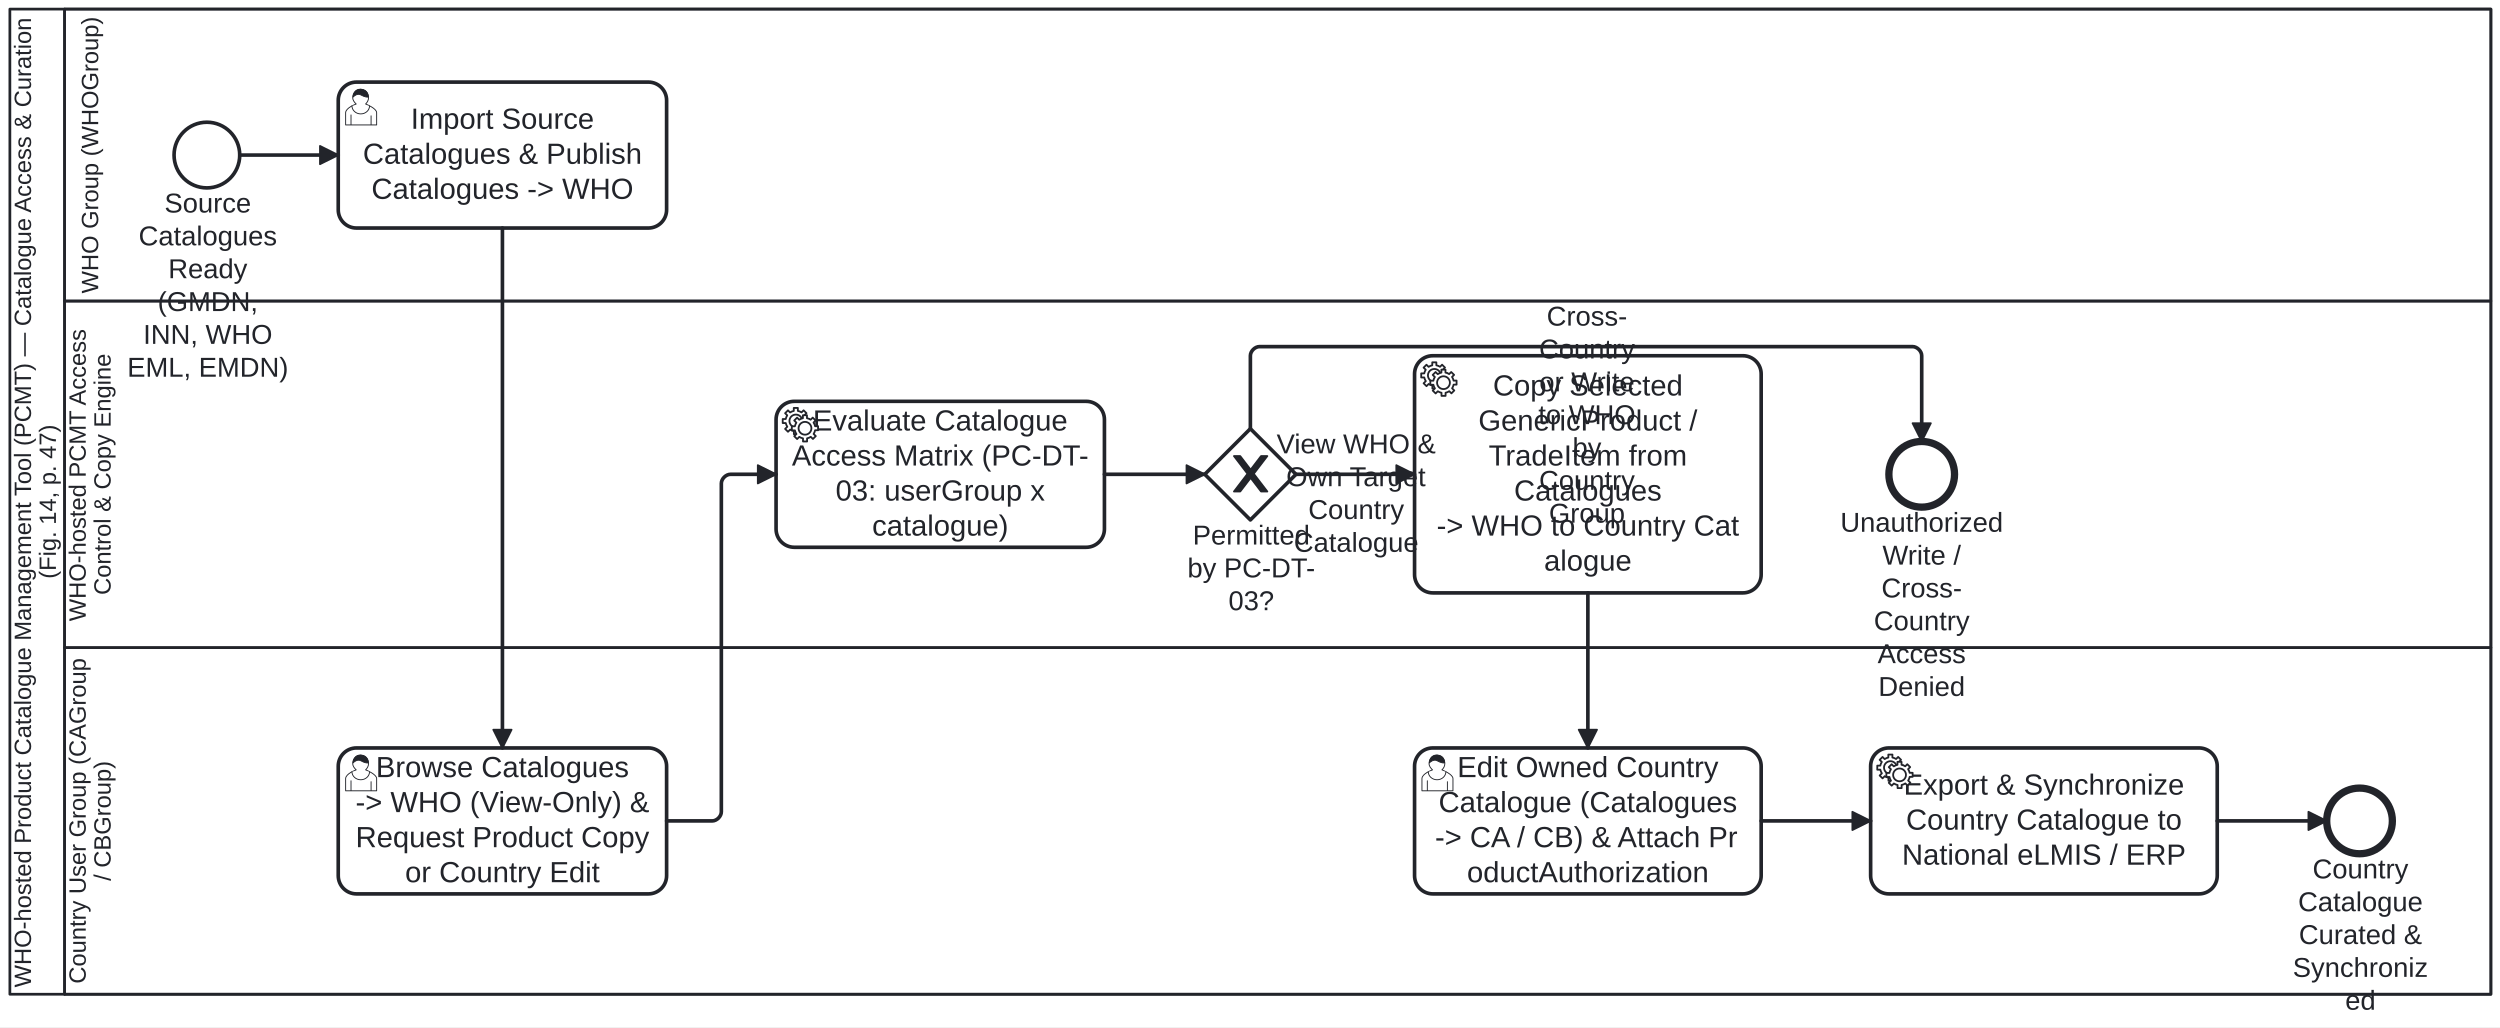
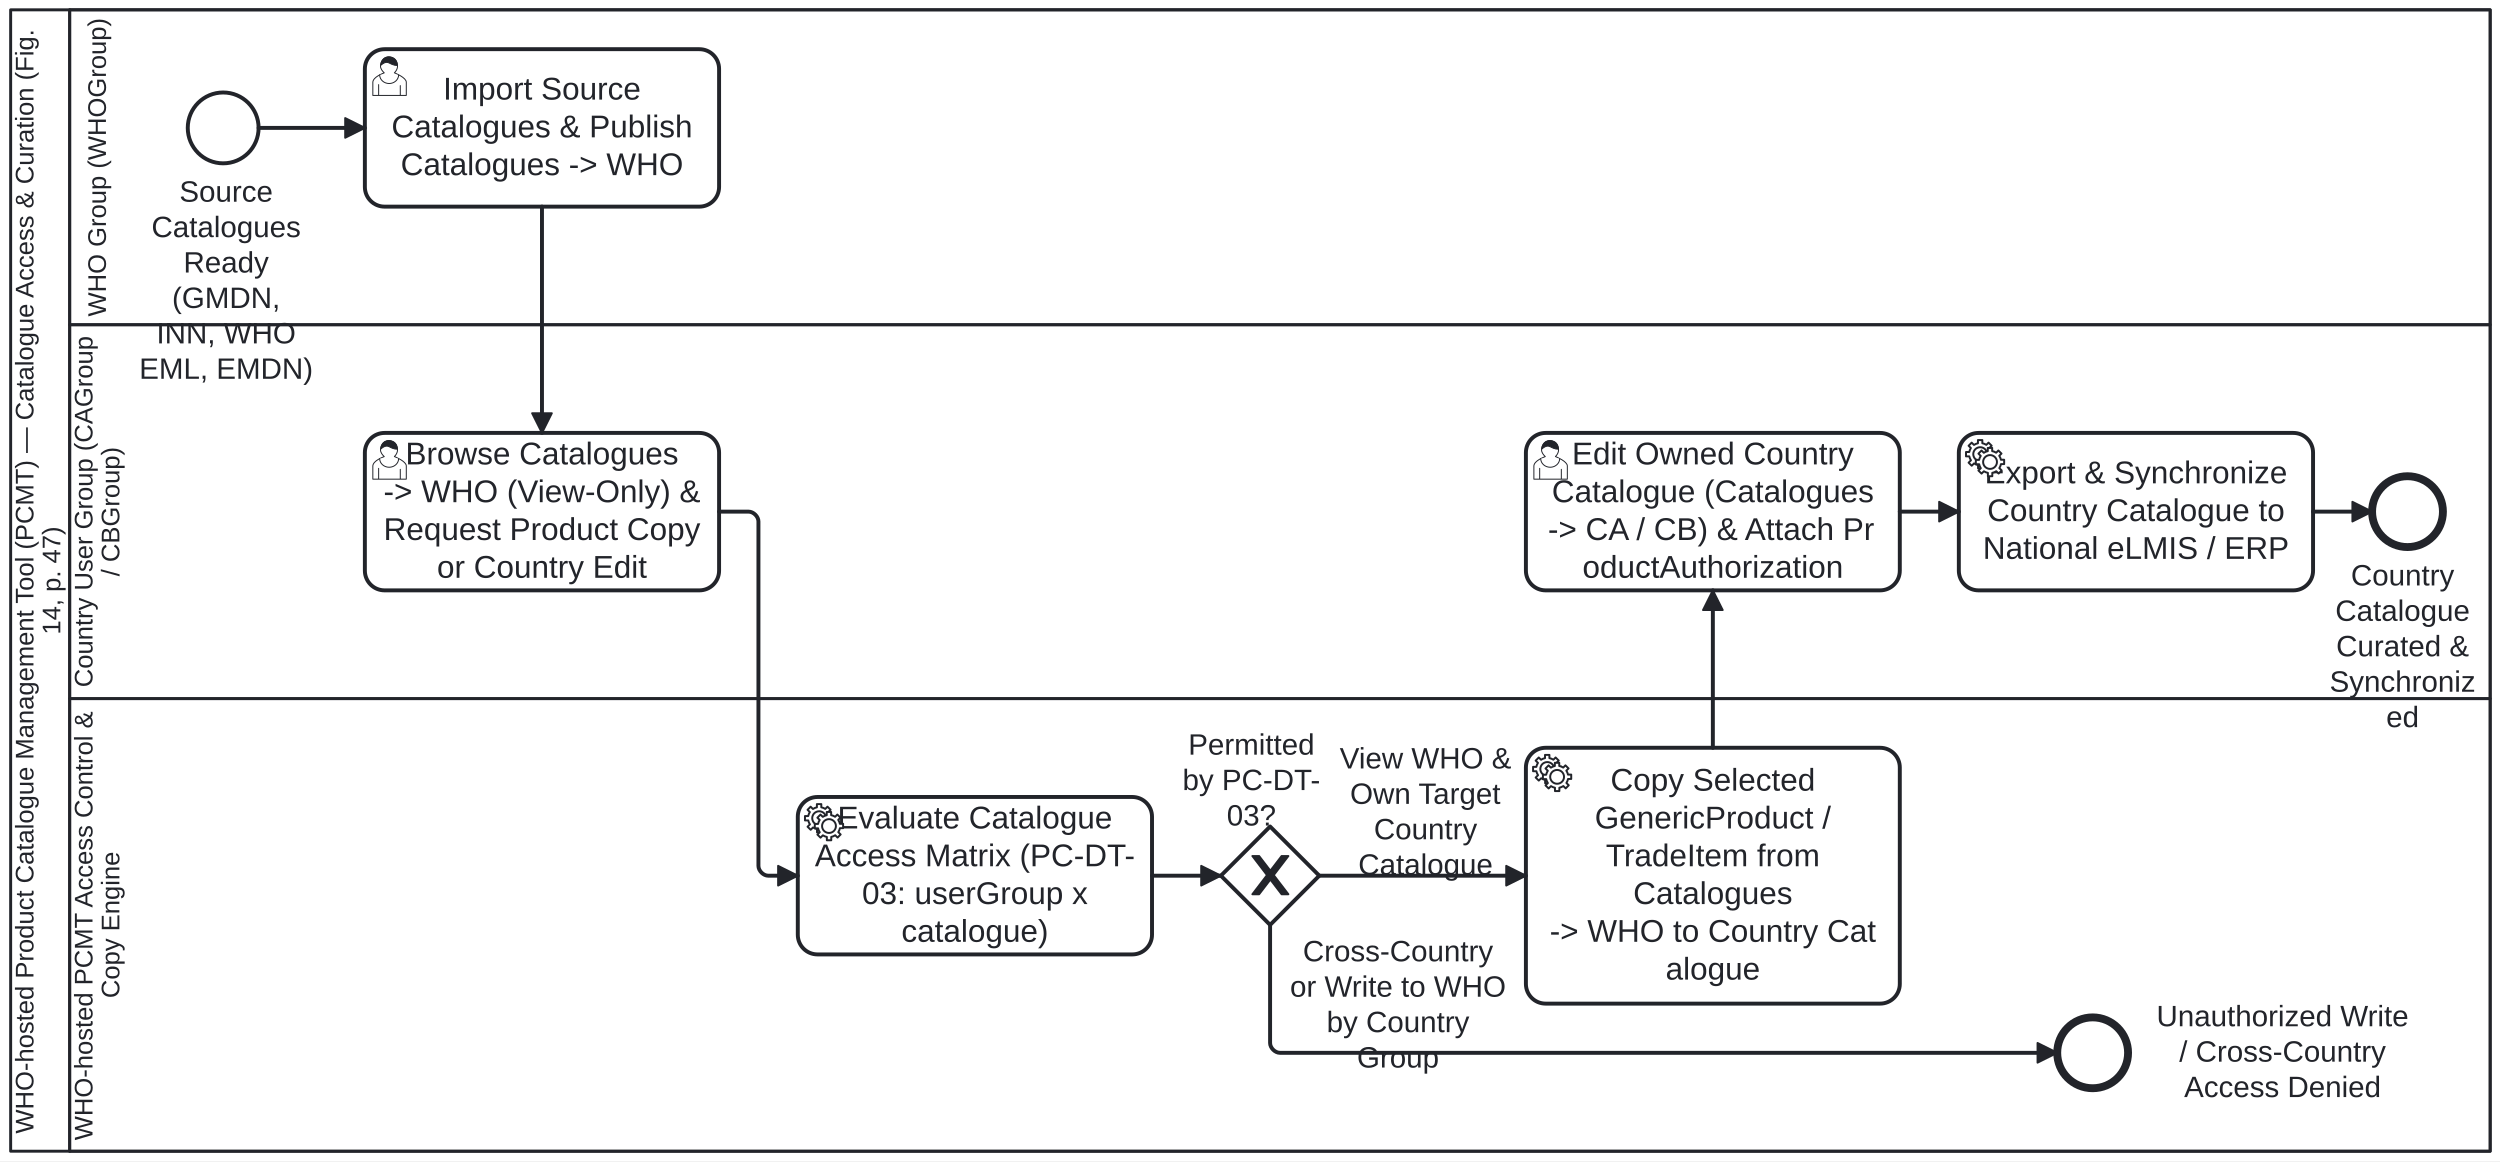
- <svg xmlns="http://www.w3.org/2000/svg" width="100%" style="max-width:100%;height:auto" viewBox="114.588 55 1370.412 563" version="1.1">
-   <rect x="114.588" y="55" width="1370.412" height="563" fill="#ffffff" />
+ <svg xmlns="http://www.w3.org/2000/svg" width="100%" style="max-width:100%;height:auto" viewBox="114.588 55 1270.412 590" version="1.1">
+   <rect x="114.588" y="55" width="1270.412" height="590" fill="#ffffff" />
  <g class="djs-group">
    <g class="djs-element djs-shape" data-element-id="Participant_WHO_PCMT" style="display: block;" transform="matrix(1 0 0 1 120 60)">
      <g class="djs-visual">
-         <rect x="0" y="0" width="1360" height="540" rx="0" ry="0" style="stroke-linecap: round; stroke-linejoin: round; stroke: rgb(34, 36, 42); stroke-width: 1.5px; fill: white; fill-opacity: 0.95;" />
-         <path style="fill: none; stroke-linecap: round; stroke-linejoin: round; stroke: rgb(34, 36, 42); stroke-width: 1.5px;" d="M30,0L30,540" />
-         <text lineHeight="1.05" class="djs-label" transform="matrix(-1.83697e-16 -1 1 -1.83697e-16 0 540)" style="font-family: Arial, sans-serif; font-size: 13px; font-weight: normal; fill: rgb(34, 36, 42);">
-           <tspan x="3.744" y="11.588">WHO-hosted Product Catalogue Management Tool (PCMT) — Catalogue Access &amp; Curation </tspan>
-           <tspan x="227.731" y="25.238">(Fig. 14, p. 47)</tspan>
+         <rect x="0" y="0" width="1260" height="580" rx="0" ry="0" style="stroke-linecap: round; stroke-linejoin: round; stroke: rgb(34, 36, 42); stroke-width: 1.5px; fill: white; fill-opacity: 0.95;" />
+         <path style="fill: none; stroke-linecap: round; stroke-linejoin: round; stroke: rgb(34, 36, 42); stroke-width: 1.5px;" d="M30,0L30,580" />
+         <text lineHeight="1.05" class="djs-label" transform="matrix(-1.83697e-16 -1 1 -1.83697e-16 0 580)" style="font-family: Arial, sans-serif; font-size: 13px; font-weight: normal; fill: rgb(34, 36, 42);">
+           <tspan x="8.938" y="11.588">WHO-hosted Product Catalogue Management Tool (PCMT) — Catalogue Access &amp; Curation (Fig. </tspan>
+           <tspan x="262.537" y="25.238">14, p. 47)</tspan>
        </text>
      </g>
-       <rect class="djs-hit djs-hit-all" x="0" y="0" width="1360" height="540" style="fill: none; stroke-opacity: 0; stroke: white; stroke-width: 15px;" />
+       <rect class="djs-hit djs-hit-all" x="0" y="0" width="1260" height="580" style="fill: none; stroke-opacity: 0; stroke: white; stroke-width: 15px;" />
    </g>
    <g class="djs-children">
      <g class="djs-group">
-         <g class="djs-element djs-shape" data-element-id="Lane_CountryGroup" style="display: block;" transform="matrix(1 0 0 1 150 410)">
-           <g class="djs-visual">
-             <rect x="0" y="0" width="1330" height="190" rx="0" ry="0" style="stroke-linecap: round; stroke-linejoin: round; stroke: rgb(34, 36, 42); stroke-width: 1.5px; fill: white; fill-opacity: 0.25;" />
+         <g class="djs-element djs-shape" data-element-id="Lane_PCMTAccessEngine" style="display: block;" transform="matrix(1 0 0 1 150 410)">
+           <g class="djs-visual">
+             <rect x="0" y="0" width="1230" height="230" rx="0" ry="0" style="stroke-linecap: round; stroke-linejoin: round; stroke: rgb(34, 36, 42); stroke-width: 1.5px; fill: white; fill-opacity: 0.25;" />
+             <text lineHeight="1.05" class="djs-label" transform="matrix(-1.83697e-16 -1 1 -1.83697e-16 0 230)" style="font-family: Arial, sans-serif; font-size: 13px; font-weight: normal; fill: rgb(34, 36, 42);">
+               <tspan x="5.557" y="11.588">WHO-hosted PCMT Access Control &amp; </tspan>
+               <tspan x="77.781" y="25.238">Copy Engine</tspan>
+             </text>
+           </g>
+           <rect class="djs-hit djs-hit-all" x="0" y="0" width="1230" height="230" style="fill: none; stroke-opacity: 0; stroke: white; stroke-width: 15px;" />
+         </g>
+       </g>
+       <g class="djs-group">
+         <g class="djs-element djs-shape" data-element-id="Lane_CountryGroup" style="display: block;" transform="matrix(1 0 0 1 150 220)">
+           <g class="djs-visual">
+             <rect x="0" y="0" width="1230" height="190" rx="0" ry="0" style="stroke-linecap: round; stroke-linejoin: round; stroke: rgb(34, 36, 42); stroke-width: 1.5px; fill: white; fill-opacity: 0.25;" />
            <text lineHeight="1.05" class="djs-label" transform="matrix(-1.83697e-16 -1 1 -1.83697e-16 0 190)" style="font-family: Arial, sans-serif; font-size: 13px; font-weight: normal; fill: rgb(34, 36, 42);">
              <tspan x="5.774" y="11.588">Country User Group (CAGroup </tspan>
              <tspan x="62.129" y="25.238">/ CBGroup)</tspan>
            </text>
          </g>
-           <rect class="djs-hit djs-hit-all" x="0" y="0" width="1330" height="190" style="fill: none; stroke-opacity: 0; stroke: white; stroke-width: 15px;" />
-         </g>
-       </g>
-       <g class="djs-group">
-         <g class="djs-element djs-shape" data-element-id="Lane_PCMTAccessEngine" style="display: block;" transform="matrix(1 0 0 1 150 220)">
-           <g class="djs-visual">
-             <rect x="0" y="0" width="1330" height="190" rx="0" ry="0" style="stroke-linecap: round; stroke-linejoin: round; stroke: rgb(34, 36, 42); stroke-width: 1.5px; fill: white; fill-opacity: 0.25;" />
-             <text lineHeight="1.05" class="djs-label" transform="matrix(-1.83697e-16 -1 1 -1.83697e-16 0 190)" style="font-family: Arial, sans-serif; font-size: 13px; font-weight: normal; fill: rgb(34, 36, 42);">
-               <tspan x="14.458" y="11.588">WHO-hosted PCMT Access </tspan>
-               <tspan x="28.88" y="25.238">Control &amp; Copy Engine</tspan>
-             </text>
-           </g>
-           <rect class="djs-hit djs-hit-all" x="0" y="0" width="1330" height="190" style="fill: none; stroke-opacity: 0; stroke: white; stroke-width: 15px;" />
+           <rect class="djs-hit djs-hit-all" x="0" y="0" width="1230" height="190" style="fill: none; stroke-opacity: 0; stroke: white; stroke-width: 15px;" />
        </g>
      </g>
      <g class="djs-group">
        <g class="djs-element djs-shape" data-element-id="Lane_WHOGroup" style="display: block;" transform="matrix(1 0 0 1 150 60)">
          <g class="djs-visual">
-             <rect x="0" y="0" width="1330" height="160" rx="0" ry="0" style="stroke-linecap: round; stroke-linejoin: round; stroke: rgb(34, 36, 42); stroke-width: 1.5px; fill: white; fill-opacity: 0.25;" />
+             <rect x="0" y="0" width="1230" height="160" rx="0" ry="0" style="stroke-linecap: round; stroke-linejoin: round; stroke: rgb(34, 36, 42); stroke-width: 1.5px; fill: white; fill-opacity: 0.25;" />
            <text lineHeight="1.05" class="djs-label" transform="matrix(-1.83697e-16 -1 1 -1.83697e-16 0 160)" style="font-family: Arial, sans-serif; font-size: 13px; font-weight: normal; fill: rgb(34, 36, 42);">
              <tspan x="4.158" y="18.413">WHO Group (WHOGroup)</tspan>
            </text>
          </g>
-           <rect class="djs-hit djs-hit-all" x="0" y="0" width="1330" height="160" style="fill: none; stroke-opacity: 0; stroke: white; stroke-width: 15px;" />
-         </g>
-       </g>
-       <g class="djs-group">
-         <g class="djs-element djs-shape" data-element-id="StartEvent_SourceReady" style="display: block;" transform="matrix(1 0 0 1 210 122)">
+           <rect class="djs-hit djs-hit-all" x="0" y="0" width="1230" height="160" style="fill: none; stroke-opacity: 0; stroke: white; stroke-width: 15px;" />
+         </g>
+       </g>
+       <g class="djs-group">
+         <g class="djs-element djs-shape" data-element-id="StartEvent_SourceReady" style="display: block;" transform="matrix(1 0 0 1 210 102)">
          <g class="djs-visual">
            <circle cx="18" cy="18" r="18" style="stroke-linecap: round; stroke-linejoin: round; stroke: rgb(34, 36, 42); stroke-width: 2px; fill: white; fill-opacity: 0.95;" />
          </g>
          <rect class="djs-hit djs-hit-all" x="0" y="0" width="36" height="36" style="fill: none; stroke-opacity: 0; stroke: white; stroke-width: 15px;" />
        </g>
      </g>
      <g class="djs-group">
-         <g class="djs-element djs-shape" data-element-id="StartEvent_SourceReady_label" style="display: block;" transform="matrix(1 0 0 1 184 158)">
+         <g class="djs-element djs-shape" data-element-id="StartEvent_SourceReady_label" style="display: block;" transform="matrix(1 0 0 1 185 144)">
          <g class="djs-visual">
            <text lineHeight="1.2" class="djs-label" style="font-family: Arial, sans-serif; font-size: 15px; font-weight: normal; fill: rgb(34, 36, 42);">
              <tspan x="20.737" y="13.5">Source </tspan>
              <tspan x="6.557" y="31.5">Catalogues</tspan>
              <tspan x="22.82" y="49.5">Ready </tspan>
              <tspan x="17.005" y="67.5">(GMDN, </tspan>
              <tspan x="9.087" y="85.5">INN, WHO </tspan>
              <tspan x="0.331" y="103.5">EML, EMDN)</tspan>
            </text>
          </g>
          <rect class="djs-hit djs-hit-all" x="0" y="0" width="89" height="108" style="fill: none; stroke-opacity: 0; stroke: white; stroke-width: 15px;" />
        </g>
      </g>
      <g class="djs-group">
-         <g class="djs-element djs-shape" data-element-id="Task_ImportPublishWHO" style="display: block;" transform="matrix(1 0 0 1 300 100)">
+         <g class="djs-element djs-shape" data-element-id="Task_ImportPublishWHO" style="display: block;" transform="matrix(1 0 0 1 300 80)">
          <g class="djs-visual">
            <rect x="0" y="0" width="180" height="80" rx="10" ry="10" style="stroke-linecap: round; stroke-linejoin: round; stroke: rgb(34, 36, 42); stroke-width: 2px; fill: white; fill-opacity: 0.95;" />
            <text lineHeight="1.2" class="djs-label" style="font-family: Arial, sans-serif; font-size: 16px; font-weight: normal; fill: rgb(34, 36, 42);">
              <tspan x="39.758" y="25.6">Import Source </tspan>
              <tspan x="13.508" y="44.8">Catalogues &amp; Publish</tspan>
              <tspan x="18.195" y="64">Catalogues -&gt; WHO</tspan>
            </text>
            <path d="m 15,12 c 0.909,-0.845 1.594,-2.049 1.594,-3.385 0,-2.554 -1.805,-4.622 -4.357,-4.622 -2.552,0 -4.288,2.068 -4.288,4.622 0,1.348 0.974,2.562 1.896,3.405 -0.529,0.187 -5.669,2.097 -5.794,4.756 v 6.718 h 17 v -6.718 c 0,-2.298 -5.528,-4.595 -6.051,-4.776 zm -8,6 l 0,5.5 m 11,0 l 0,-5" style="fill: white; stroke-linecap: round; stroke-linejoin: round; stroke: rgb(34, 36, 42); stroke-width: 0.5px;" />
            <path d="m 15,12 m 2.162,1.009 c 0,2.447 -2.158,4.431 -4.821,4.431 -2.665,0 -4.822,-1.981 -4.822,-4.431 " style="fill: white; stroke-linecap: round; stroke-linejoin: round; stroke: rgb(34, 36, 42); stroke-width: 0.5px;" />
            <path d="m 15,12 m -6.9,-3.80 c 0,0 2.251,-2.358 4.274,-1.177 2.024,1.181 4.221,1.537 4.124,0.965 -0.098,-0.57 -0.117,-3.791 -4.191,-4.136 -3.575,0.001 -4.208,3.367 -4.207,4.348 z" style="fill: rgb(34, 36, 42); stroke-linecap: round; stroke-linejoin: round; stroke: rgb(34, 36, 42); stroke-width: 0.5px;" />
          </g>
          <rect class="djs-hit djs-hit-all" x="0" y="0" width="180" height="80" style="fill: none; stroke-opacity: 0; stroke: white; stroke-width: 15px;" />
        </g>
      </g>
      <g class="djs-group">
-         <g class="djs-element djs-shape" data-element-id="Task_BrowseSelectWHO" style="display: block;" transform="matrix(1 0 0 1 300 465)">
+         <g class="djs-element djs-shape" data-element-id="Task_BrowseSelectWHO" style="display: block;" transform="matrix(1 0 0 1 300 275)">
          <g class="djs-visual">
            <rect x="0" y="0" width="180" height="80" rx="10" ry="10" style="stroke-linecap: round; stroke-linejoin: round; stroke: rgb(34, 36, 42); stroke-width: 2px; fill: white; fill-opacity: 0.95;" />
            <text lineHeight="1.2" class="djs-label" style="font-family: Arial, sans-serif; font-size: 16px; font-weight: normal; fill: rgb(34, 36, 42);">
              <tspan x="20.629" y="16">Browse Catalogues </tspan>
              <tspan x="9.473" y="35.2">-&gt; WHO (View-Only) &amp; </tspan>
              <tspan x="9.512" y="54.4">Request Product Copy </tspan>
              <tspan x="36.645" y="73.6">or Country Edit</tspan>
            </text>
            <path d="m 15,12 c 0.909,-0.845 1.594,-2.049 1.594,-3.385 0,-2.554 -1.805,-4.622 -4.357,-4.622 -2.552,0 -4.288,2.068 -4.288,4.622 0,1.348 0.974,2.562 1.896,3.405 -0.529,0.187 -5.669,2.097 -5.794,4.756 v 6.718 h 17 v -6.718 c 0,-2.298 -5.528,-4.595 -6.051,-4.776 zm -8,6 l 0,5.5 m 11,0 l 0,-5" style="fill: white; stroke-linecap: round; stroke-linejoin: round; stroke: rgb(34, 36, 42); stroke-width: 0.5px;" />
            <path d="m 15,12 m 2.162,1.009 c 0,2.447 -2.158,4.431 -4.821,4.431 -2.665,0 -4.822,-1.981 -4.822,-4.431 " style="fill: white; stroke-linecap: round; stroke-linejoin: round; stroke: rgb(34, 36, 42); stroke-width: 0.5px;" />
            <path d="m 15,12 m -6.9,-3.80 c 0,0 2.251,-2.358 4.274,-1.177 2.024,1.181 4.221,1.537 4.124,0.965 -0.098,-0.57 -0.117,-3.791 -4.191,-4.136 -3.575,0.001 -4.208,3.367 -4.207,4.348 z" style="fill: rgb(34, 36, 42); stroke-linecap: round; stroke-linejoin: round; stroke: rgb(34, 36, 42); stroke-width: 0.5px;" />
          </g>
          <rect class="djs-hit djs-hit-all" x="0" y="0" width="180" height="80" style="fill: none; stroke-opacity: 0; stroke: white; stroke-width: 15px;" />
        </g>
      </g>
      <g class="djs-group">
-         <g class="djs-element djs-shape" data-element-id="Task_EvalAccessMatrix" style="display: block;" transform="matrix(1 0 0 1 540 275)">
+         <g class="djs-element djs-shape" data-element-id="Task_EvalAccessMatrix" style="display: block;" transform="matrix(1 0 0 1 520 460)">
          <g class="djs-visual">
            <rect x="0" y="0" width="180" height="80" rx="10" ry="10" style="stroke-linecap: round; stroke-linejoin: round; stroke: rgb(34, 36, 42); stroke-width: 2px; fill: white; fill-opacity: 0.95;" />
            <text lineHeight="1.2" class="djs-label" style="font-family: Arial, sans-serif; font-size: 16px; font-weight: normal; fill: rgb(34, 36, 42);">
              <tspan x="20.172" y="16">Evaluate Catalogue </tspan>
              <tspan x="8.664" y="35.2">Access Matrix (PC-DT-</tspan>
              <tspan x="32.637" y="54.4">03: userGroup x </tspan>
              <tspan x="52.641" y="73.6">catalogue)</tspan>
            </text>
            <circle cx="5" cy="5" r="5" transform="translate(6, 6)" style="stroke-linecap: round; stroke-linejoin: round; stroke: none; stroke-width: 2px; fill: white;" />
            <path d="m 12,18 v -1.713 c 0.352,-0.07 0.704,-0.178 1.048,-0.321 0.344,-0.145 0.666,-0.321 0.966,-0.521 l 1.194,1.18 1.567,-1.577 -1.195,-1.18 c 0.403,-0.614 0.683,-1.299 0.825,-2.018 l 1.622,-0.01 v -2.22 l -1.637,0.01 c -0.073,-0.352 -0.178,-0.7 -0.324,-1.044 -0.145,-0.344 -0.321,-0.664 -0.523,-0.962 l 1.131,-1.136 -1.583,-1.563 -1.13,1.136 c -0.614,-0.401 -1.303,-0.681 -2.023,-0.822 l 0.009,-1.619 h -2.241 l 0.004,1.631 c -0.354,0.074 -0.705,0.18 -1.05,0.324 -0.344,0.144 -0.665,0.321 -0.964,0.52 l -1.17,-1.158 -1.567,1.579 1.168,1.157 c -0.403,0.613 -0.683,1.298 -0.825,2.017 l -1.659,0.003 v 2.222 l 1.672,-0.006 c 0.073,0.351 0.18,0.702 0.324,1.045 0.145,0.344 0.321,0.664 0.523,0.961 l -1.199,1.197 1.584,1.56 1.196,-1.193 c 0.614,0.403 1.303,0.682 2.023,0.823 l 7.19e-4,1.699 h 2.227 z m 0.221,-3.996 c -1.789,0.75 -3.858,-0.093 -4.61,-1.874 -0.752,-1.783 0.091,-3.846 1.88,-4.596 1.788,-0.749 3.857,0.093 4.609,1.874 0.752,1.782 -0.091,3.846 -1.88,4.596 z" style="fill: white; stroke-linecap: round; stroke-linejoin: round; stroke: rgb(34, 36, 42); stroke-width: 1px;" />
            <circle cx="5" cy="5" r="5" transform="translate(11, 10)" style="stroke-linecap: round; stroke-linejoin: round; stroke: none; stroke-width: 2px; fill: white;" />
            <path d="m 17,22 v -1.713 c 0.352,-0.07 0.704,-0.178 1.048,-0.321 0.344,-0.145 0.666,-0.321 0.966,-0.521 l 1.194,1.18 1.567,-1.577 -1.195,-1.18 c 0.403,-0.614 0.683,-1.299 0.825,-2.018 l 1.622,-0.01 v -2.22 l -1.637,0.01 c -0.073,-0.352 -0.178,-0.7 -0.324,-1.044 -0.145,-0.344 -0.321,-0.664 -0.523,-0.962 l 1.131,-1.136 -1.583,-1.563 -1.13,1.136 c -0.614,-0.401 -1.303,-0.681 -2.023,-0.822 l 0.009,-1.619 h -2.241 l 0.004,1.631 c -0.354,0.074 -0.705,0.18 -1.05,0.324 -0.344,0.144 -0.665,0.321 -0.964,0.52 l -1.17,-1.158 -1.567,1.579 1.168,1.157 c -0.403,0.613 -0.683,1.298 -0.825,2.017 l -1.659,0.003 v 2.222 l 1.672,-0.006 c 0.073,0.351 0.18,0.702 0.324,1.045 0.145,0.344 0.321,0.664 0.523,0.961 l -1.199,1.197 1.584,1.56 1.196,-1.193 c 0.614,0.403 1.303,0.682 2.023,0.823 l 7.19e-4,1.699 h 2.227 z m 0.221,-3.996 c -1.789,0.75 -3.858,-0.093 -4.61,-1.874 -0.752,-1.783 0.091,-3.846 1.88,-4.596 1.788,-0.749 3.857,0.093 4.609,1.874 0.752,1.782 -0.091,3.846 -1.88,4.596 z" style="fill: white; stroke-linecap: round; stroke-linejoin: round; stroke: rgb(34, 36, 42); stroke-width: 1px;" />
          </g>
          <rect class="djs-hit djs-hit-all" x="0" y="0" width="180" height="80" style="fill: none; stroke-opacity: 0; stroke: white; stroke-width: 15px;" />
        </g>
      </g>
      <g class="djs-group">
-         <g class="djs-element djs-shape" data-element-id="Gateway_AccessDecision" style="display: block;" transform="matrix(1 0 0 1 775 290)">
+         <g class="djs-element djs-shape" data-element-id="Gateway_AccessDecision" style="display: block;" transform="matrix(1 0 0 1 735 475)">
          <g class="djs-visual">
            <polygon points="25,0 50,25 25,50 0,25" style="stroke-linecap: round; stroke-linejoin: round; stroke: rgb(34, 36, 42); stroke-width: 2px; fill: white; fill-opacity: 0.95;" />
            <path d="m 16,15 7.429,9.714 -7.429,9.714 3.429,0 5.714,-7.464 5.714,7.464 3.429,0 -7.429,-9.714 7.429,-9.714 -3.429,0 -5.714,7.464 -5.714,-7.464 -3.429,0 z" style="fill: rgb(34, 36, 42); stroke-linecap: round; stroke-linejoin: round; stroke: rgb(34, 36, 42); stroke-width: 1px;" />
          </g>
          <rect class="djs-hit djs-hit-all" x="0" y="0" width="50" height="50" style="fill: none; stroke-opacity: 0; stroke: white; stroke-width: 15px;" />
        </g>
      </g>
      <g class="djs-group">
-         <g class="djs-element djs-shape" data-element-id="Gateway_AccessDecision_label" style="display: block;" transform="matrix(1 0 0 1 758 340)">
+         <g class="djs-element djs-shape" data-element-id="Gateway_AccessDecision_label" style="display: block;" transform="matrix(1 0 0 1 708 425)">
          <g class="djs-visual">
            <text lineHeight="1.2" class="djs-label" style="font-family: Arial, sans-serif; font-size: 15px; font-weight: normal; fill: rgb(34, 36, 42);">
              <tspan x="10.405" y="13.5">Permitted </tspan>
              <tspan x="7.498" y="31.5">by PC-DT-</tspan>
              <tspan x="29.987" y="49.5">03?</tspan>
            </text>
          </g>
          <rect class="djs-hit djs-hit-all" x="0" y="0" width="85" height="36" style="fill: none; stroke-opacity: 0; stroke: white; stroke-width: 15px;" />
        </g>
      </g>
      <g class="djs-group">
-         <g class="djs-element djs-shape" data-element-id="Task_CopyFromWHOToCountry" style="display: block;" transform="matrix(1 0 0 1 890 250)">
+         <g class="djs-element djs-shape" data-element-id="Task_CopyFromWHOToCountry" style="display: block;" transform="matrix(1 0 0 1 890 435)">
          <g class="djs-visual">
            <rect x="0" y="0" width="190" height="130" rx="10" ry="10" style="stroke-linecap: round; stroke-linejoin: round; stroke: rgb(34, 36, 42); stroke-width: 2px; fill: white; fill-opacity: 0.95;" />
            <text lineHeight="1.2" class="djs-label" style="font-family: Arial, sans-serif; font-size: 16px; font-weight: normal; fill: rgb(34, 36, 42);">
              <tspan x="42.969" y="21.8">Copy Selected </tspan>
              <tspan x="34.973" y="41">GenericProduct / </tspan>
              <tspan x="40.617" y="60.2">TradeItem from </tspan>
              <tspan x="54.527" y="79.4">Catalogues </tspan>
              <tspan x="12.09" y="98.6">-&gt; WHO to Country Cat</tspan>
              <tspan x="70.977" y="117.8">alogue</tspan>
            </text>
            <circle cx="5" cy="5" r="5" transform="translate(6, 6)" style="stroke-linecap: round; stroke-linejoin: round; stroke: none; stroke-width: 2px; fill: white;" />
            <path d="m 12,18 v -1.713 c 0.352,-0.07 0.704,-0.178 1.048,-0.321 0.344,-0.145 0.666,-0.321 0.966,-0.521 l 1.194,1.18 1.567,-1.577 -1.195,-1.18 c 0.403,-0.614 0.683,-1.299 0.825,-2.018 l 1.622,-0.01 v -2.22 l -1.637,0.01 c -0.073,-0.352 -0.178,-0.7 -0.324,-1.044 -0.145,-0.344 -0.321,-0.664 -0.523,-0.962 l 1.131,-1.136 -1.583,-1.563 -1.13,1.136 c -0.614,-0.401 -1.303,-0.681 -2.023,-0.822 l 0.009,-1.619 h -2.241 l 0.004,1.631 c -0.354,0.074 -0.705,0.18 -1.05,0.324 -0.344,0.144 -0.665,0.321 -0.964,0.52 l -1.17,-1.158 -1.567,1.579 1.168,1.157 c -0.403,0.613 -0.683,1.298 -0.825,2.017 l -1.659,0.003 v 2.222 l 1.672,-0.006 c 0.073,0.351 0.18,0.702 0.324,1.045 0.145,0.344 0.321,0.664 0.523,0.961 l -1.199,1.197 1.584,1.56 1.196,-1.193 c 0.614,0.403 1.303,0.682 2.023,0.823 l 7.19e-4,1.699 h 2.227 z m 0.221,-3.996 c -1.789,0.75 -3.858,-0.093 -4.61,-1.874 -0.752,-1.783 0.091,-3.846 1.88,-4.596 1.788,-0.749 3.857,0.093 4.609,1.874 0.752,1.782 -0.091,3.846 -1.88,4.596 z" style="fill: white; stroke-linecap: round; stroke-linejoin: round; stroke: rgb(34, 36, 42); stroke-width: 1px;" />
            <circle cx="5" cy="5" r="5" transform="translate(11, 10)" style="stroke-linecap: round; stroke-linejoin: round; stroke: none; stroke-width: 2px; fill: white;" />
            <path d="m 17,22 v -1.713 c 0.352,-0.07 0.704,-0.178 1.048,-0.321 0.344,-0.145 0.666,-0.321 0.966,-0.521 l 1.194,1.18 1.567,-1.577 -1.195,-1.18 c 0.403,-0.614 0.683,-1.299 0.825,-2.018 l 1.622,-0.01 v -2.22 l -1.637,0.01 c -0.073,-0.352 -0.178,-0.7 -0.324,-1.044 -0.145,-0.344 -0.321,-0.664 -0.523,-0.962 l 1.131,-1.136 -1.583,-1.563 -1.13,1.136 c -0.614,-0.401 -1.303,-0.681 -2.023,-0.822 l 0.009,-1.619 h -2.241 l 0.004,1.631 c -0.354,0.074 -0.705,0.18 -1.05,0.324 -0.344,0.144 -0.665,0.321 -0.964,0.52 l -1.17,-1.158 -1.567,1.579 1.168,1.157 c -0.403,0.613 -0.683,1.298 -0.825,2.017 l -1.659,0.003 v 2.222 l 1.672,-0.006 c 0.073,0.351 0.18,0.702 0.324,1.045 0.145,0.344 0.321,0.664 0.523,0.961 l -1.199,1.197 1.584,1.56 1.196,-1.193 c 0.614,0.403 1.303,0.682 2.023,0.823 l 7.19e-4,1.699 h 2.227 z m 0.221,-3.996 c -1.789,0.75 -3.858,-0.093 -4.61,-1.874 -0.752,-1.783 0.091,-3.846 1.88,-4.596 1.788,-0.749 3.857,0.093 4.609,1.874 0.752,1.782 -0.091,3.846 -1.88,4.596 z" style="fill: white; stroke-linecap: round; stroke-linejoin: round; stroke: rgb(34, 36, 42); stroke-width: 1px;" />
          </g>
          <rect class="djs-hit djs-hit-all" x="0" y="0" width="190" height="130" style="fill: none; stroke-opacity: 0; stroke: white; stroke-width: 15px;" />
        </g>
      </g>
      <g class="djs-group">
-         <g class="djs-element djs-shape" data-element-id="EndEvent_AccessDenied" style="display: block;" transform="matrix(1 0 0 1 1150 297)">
+         <g class="djs-element djs-shape" data-element-id="EndEvent_AccessDenied" style="display: block;" transform="matrix(1 0 0 1 1160 572)">
          <g class="djs-visual">
            <circle cx="18" cy="18" r="18" style="stroke-linecap: round; stroke-linejoin: round; stroke: rgb(34, 36, 42); stroke-width: 4px; fill: white; fill-opacity: 0.95;" />
          </g>
          <rect class="djs-hit djs-hit-all" x="0" y="0" width="36" height="36" style="fill: none; stroke-opacity: 0; stroke: white; stroke-width: 15px;" />
        </g>
      </g>
      <g class="djs-group">
-         <g class="djs-element djs-shape" data-element-id="EndEvent_AccessDenied_label" style="display: block;" transform="matrix(1 0 0 1 1123 333)">
-           <g class="djs-visual">
-             <text lineHeight="1.2" class="djs-label" style="font-family: Arial, sans-serif; font-size: 15px; font-weight: normal; fill: rgb(34, 36, 42);">
-               <tspan x="0.388" y="13.5">Unauthorized</tspan>
-               <tspan x="23.47" y="31.5">Write / </tspan>
-               <tspan x="22.917" y="49.5">Cross-</tspan>
-               <tspan x="18.739" y="67.5">Country </tspan>
-               <tspan x="20.826" y="85.5">Access </tspan>
-               <tspan x="21.233" y="103.5">Denied</tspan>
-             </text>
-           </g>
-           <rect class="djs-hit djs-hit-all" x="0" y="0" width="90" height="108" style="fill: none; stroke-opacity: 0; stroke: white; stroke-width: 15px;" />
-         </g>
-       </g>
-       <g class="djs-group">
-         <g class="djs-element djs-shape" data-element-id="Task_EditCountryCatalogue" style="display: block;" transform="matrix(1 0 0 1 890 465)">
+         <g class="djs-element djs-shape" data-element-id="EndEvent_AccessDenied_label" style="display: block;" transform="matrix(1 0 0 1 1210 563)">
+           <g class="djs-visual">
+             <text lineHeight="1.2" class="djs-label" style="font-family: Arial, sans-serif; font-size: 15px; font-weight: normal; fill: rgb(34, 36, 42);">
+               <tspan x="0.442" y="13.5">Unauthorized Write</tspan>
+               <tspan x="11.989" y="31.5">/ Cross-Country </tspan>
+               <tspan x="14.476" y="49.5">Access Denied</tspan>
+             </text>
+           </g>
+           <rect class="djs-hit djs-hit-all" x="0" y="0" width="129" height="54" style="fill: none; stroke-opacity: 0; stroke: white; stroke-width: 15px;" />
+         </g>
+       </g>
+       <g class="djs-group">
+         <g class="djs-element djs-shape" data-element-id="Task_EditCountryCatalogue" style="display: block;" transform="matrix(1 0 0 1 890 275)">
          <g class="djs-visual">
            <rect x="0" y="0" width="190" height="80" rx="10" ry="10" style="stroke-linecap: round; stroke-linejoin: round; stroke: rgb(34, 36, 42); stroke-width: 2px; fill: white; fill-opacity: 0.95;" />
            <text lineHeight="1.2" class="djs-label" style="font-family: Arial, sans-serif; font-size: 16px; font-weight: normal; fill: rgb(34, 36, 42);">
              <tspan x="23.41" y="16">Edit Owned Country </tspan>
              <tspan x="13.168" y="35.2">Catalogue (Catalogues </tspan>
              <tspan x="11.199" y="54.4">-&gt; CA / CB) &amp; Attach Pr</tspan>
              <tspan x="28.734" y="73.6">oductAuthorization</tspan>
            </text>
            <path d="m 15,12 c 0.909,-0.845 1.594,-2.049 1.594,-3.385 0,-2.554 -1.805,-4.622 -4.357,-4.622 -2.552,0 -4.288,2.068 -4.288,4.622 0,1.348 0.974,2.562 1.896,3.405 -0.529,0.187 -5.669,2.097 -5.794,4.756 v 6.718 h 17 v -6.718 c 0,-2.298 -5.528,-4.595 -6.051,-4.776 zm -8,6 l 0,5.5 m 11,0 l 0,-5" style="fill: white; stroke-linecap: round; stroke-linejoin: round; stroke: rgb(34, 36, 42); stroke-width: 0.5px;" />
            <path d="m 15,12 m 2.162,1.009 c 0,2.447 -2.158,4.431 -4.821,4.431 -2.665,0 -4.822,-1.981 -4.822,-4.431 " style="fill: white; stroke-linecap: round; stroke-linejoin: round; stroke: rgb(34, 36, 42); stroke-width: 0.5px;" />
            <path d="m 15,12 m -6.9,-3.80 c 0,0 2.251,-2.358 4.274,-1.177 2.024,1.181 4.221,1.537 4.124,0.965 -0.098,-0.57 -0.117,-3.791 -4.191,-4.136 -3.575,0.001 -4.208,3.367 -4.207,4.348 z" style="fill: rgb(34, 36, 42); stroke-linecap: round; stroke-linejoin: round; stroke: rgb(34, 36, 42); stroke-width: 0.5px;" />
          </g>
          <rect class="djs-hit djs-hit-all" x="0" y="0" width="190" height="80" style="fill: none; stroke-opacity: 0; stroke: white; stroke-width: 15px;" />
        </g>
      </g>
      <g class="djs-group">
-         <g class="djs-element djs-shape" data-element-id="Task_ExportSynchronize" style="display: block;" transform="matrix(1 0 0 1 1140 465)">
-           <g class="djs-visual">
-             <rect x="0" y="0" width="190" height="80" rx="10" ry="10" style="stroke-linecap: round; stroke-linejoin: round; stroke: rgb(34, 36, 42); stroke-width: 2px; fill: white; fill-opacity: 0.95;" />
-             <text lineHeight="1.2" class="djs-label" style="font-family: Arial, sans-serif; font-size: 16px; font-weight: normal; fill: rgb(34, 36, 42);">
-               <tspan x="18.074" y="25.6">Export &amp; Synchronize </tspan>
-               <tspan x="19.398" y="44.8">Country Catalogue to </tspan>
-               <tspan x="17.188" y="64">National eLMIS / ERP</tspan>
+         <g class="djs-element djs-shape" data-element-id="Task_ExportSynchronize" style="display: block;" transform="matrix(1 0 0 1 1110 275)">
+           <g class="djs-visual">
+             <rect x="0" y="0" width="180" height="80" rx="10" ry="10" style="stroke-linecap: round; stroke-linejoin: round; stroke: rgb(34, 36, 42); stroke-width: 2px; fill: white; fill-opacity: 0.95;" />
+             <text lineHeight="1.2" class="djs-label" style="font-family: Arial, sans-serif; font-size: 16px; font-weight: normal; fill: rgb(34, 36, 42);">
+               <tspan x="13.074" y="25.6">Export &amp; Synchronize </tspan>
+               <tspan x="14.398" y="44.8">Country Catalogue to </tspan>
+               <tspan x="12.188" y="64">National eLMIS / ERP</tspan>
            </text>
            <circle cx="5" cy="5" r="5" transform="translate(6, 6)" style="stroke-linecap: round; stroke-linejoin: round; stroke: none; stroke-width: 2px; fill: white;" />
            <path d="m 12,18 v -1.713 c 0.352,-0.07 0.704,-0.178 1.048,-0.321 0.344,-0.145 0.666,-0.321 0.966,-0.521 l 1.194,1.18 1.567,-1.577 -1.195,-1.18 c 0.403,-0.614 0.683,-1.299 0.825,-2.018 l 1.622,-0.01 v -2.22 l -1.637,0.01 c -0.073,-0.352 -0.178,-0.7 -0.324,-1.044 -0.145,-0.344 -0.321,-0.664 -0.523,-0.962 l 1.131,-1.136 -1.583,-1.563 -1.13,1.136 c -0.614,-0.401 -1.303,-0.681 -2.023,-0.822 l 0.009,-1.619 h -2.241 l 0.004,1.631 c -0.354,0.074 -0.705,0.18 -1.05,0.324 -0.344,0.144 -0.665,0.321 -0.964,0.52 l -1.17,-1.158 -1.567,1.579 1.168,1.157 c -0.403,0.613 -0.683,1.298 -0.825,2.017 l -1.659,0.003 v 2.222 l 1.672,-0.006 c 0.073,0.351 0.18,0.702 0.324,1.045 0.145,0.344 0.321,0.664 0.523,0.961 l -1.199,1.197 1.584,1.56 1.196,-1.193 c 0.614,0.403 1.303,0.682 2.023,0.823 l 7.19e-4,1.699 h 2.227 z m 0.221,-3.996 c -1.789,0.75 -3.858,-0.093 -4.61,-1.874 -0.752,-1.783 0.091,-3.846 1.88,-4.596 1.788,-0.749 3.857,0.093 4.609,1.874 0.752,1.782 -0.091,3.846 -1.88,4.596 z" style="fill: white; stroke-linecap: round; stroke-linejoin: round; stroke: rgb(34, 36, 42); stroke-width: 1px;" />
            <circle cx="5" cy="5" r="5" transform="translate(11, 10)" style="stroke-linecap: round; stroke-linejoin: round; stroke: none; stroke-width: 2px; fill: white;" />
            <path d="m 17,22 v -1.713 c 0.352,-0.07 0.704,-0.178 1.048,-0.321 0.344,-0.145 0.666,-0.321 0.966,-0.521 l 1.194,1.18 1.567,-1.577 -1.195,-1.18 c 0.403,-0.614 0.683,-1.299 0.825,-2.018 l 1.622,-0.01 v -2.22 l -1.637,0.01 c -0.073,-0.352 -0.178,-0.7 -0.324,-1.044 -0.145,-0.344 -0.321,-0.664 -0.523,-0.962 l 1.131,-1.136 -1.583,-1.563 -1.13,1.136 c -0.614,-0.401 -1.303,-0.681 -2.023,-0.822 l 0.009,-1.619 h -2.241 l 0.004,1.631 c -0.354,0.074 -0.705,0.18 -1.05,0.324 -0.344,0.144 -0.665,0.321 -0.964,0.52 l -1.17,-1.158 -1.567,1.579 1.168,1.157 c -0.403,0.613 -0.683,1.298 -0.825,2.017 l -1.659,0.003 v 2.222 l 1.672,-0.006 c 0.073,0.351 0.18,0.702 0.324,1.045 0.145,0.344 0.321,0.664 0.523,0.961 l -1.199,1.197 1.584,1.56 1.196,-1.193 c 0.614,0.403 1.303,0.682 2.023,0.823 l 7.19e-4,1.699 h 2.227 z m 0.221,-3.996 c -1.789,0.75 -3.858,-0.093 -4.61,-1.874 -0.752,-1.783 0.091,-3.846 1.88,-4.596 1.788,-0.749 3.857,0.093 4.609,1.874 0.752,1.782 -0.091,3.846 -1.88,4.596 z" style="fill: white; stroke-linecap: round; stroke-linejoin: round; stroke: rgb(34, 36, 42); stroke-width: 1px;" />
          </g>
-           <rect class="djs-hit djs-hit-all" x="0" y="0" width="190" height="80" style="fill: none; stroke-opacity: 0; stroke: white; stroke-width: 15px;" />
-         </g>
-       </g>
-       <g class="djs-group">
-         <g class="djs-element djs-shape" data-element-id="EndEvent_Published" style="display: block;" transform="matrix(1 0 0 1 1390 487)">
+           <rect class="djs-hit djs-hit-all" x="0" y="0" width="180" height="80" style="fill: none; stroke-opacity: 0; stroke: white; stroke-width: 15px;" />
+         </g>
+       </g>
+       <g class="djs-group">
+         <g class="djs-element djs-shape" data-element-id="EndEvent_Published" style="display: block;" transform="matrix(1 0 0 1 1320 297)">
          <g class="djs-visual">
            <circle cx="18" cy="18" r="18" style="stroke-linecap: round; stroke-linejoin: round; stroke: rgb(34, 36, 42); stroke-width: 4px; fill: white; fill-opacity: 0.95;" />
          </g>
          <rect class="djs-hit djs-hit-all" x="0" y="0" width="36" height="36" style="fill: none; stroke-opacity: 0; stroke: white; stroke-width: 15px;" />
        </g>
      </g>
      <g class="djs-group">
-         <g class="djs-element djs-shape" data-element-id="EndEvent_Published_label" style="display: block;" transform="matrix(1 0 0 1 1367 523)">
+         <g class="djs-element djs-shape" data-element-id="EndEvent_Published_label" style="display: block;" transform="matrix(1 0 0 1 1294 339)">
          <g class="djs-visual">
            <text lineHeight="1.2" class="djs-label" style="font-family: Arial, sans-serif; font-size: 15px; font-weight: normal; fill: rgb(34, 36, 42);">
              <tspan x="15.239" y="13.5">Country </tspan>
              <tspan x="7.307" y="31.5">Catalogue </tspan>
              <tspan x="7.732" y="49.5">Curated &amp; </tspan>
              <tspan x="4.399" y="67.5">Synchroniz</tspan>
              <tspan x="33.158" y="85.5">ed</tspan>
            </text>
          </g>
          <rect class="djs-hit djs-hit-all" x="0" y="0" width="83" height="90" style="fill: none; stroke-opacity: 0; stroke: white; stroke-width: 15px;" />
        </g>
      </g>
      <g class="djs-group">
        <g class="djs-element djs-connection" data-element-id="Flow_1" style="display: block;">
          <g class="djs-visual">
            <defs>
              <marker id="bpmn-marker-1" viewBox="0 0 20 20" refX="11" refY="10" markerWidth="10" markerHeight="10" orient="auto">
                <path d="M 1 5 L 11 10 L 1 15 Z" style="stroke-linecap: round; stroke-linejoin: round; stroke: rgb(34, 36, 42); stroke-width: 1px; fill: rgb(34, 36, 42);" />
              </marker>
            </defs>
-             <path data-corner-radius="5" style="fill: none; stroke-linecap: round; stroke-linejoin: round; stroke: rgb(34, 36, 42); stroke-width: 2px; marker-end: url('#bpmn-marker-1');" d="M246,140L300,140" />
-           </g>
-           <path d="M246,140L300,140" class="djs-hit djs-hit-stroke" style="fill: none; stroke-opacity: 0; stroke: white; stroke-width: 15px;" />
+             <path data-corner-radius="5" style="fill: none; stroke-linecap: round; stroke-linejoin: round; stroke: rgb(34, 36, 42); stroke-width: 2px; marker-end: url('#bpmn-marker-1');" d="M246,120L300,120" />
+           </g>
+           <path d="M246,120L300,120" class="djs-hit djs-hit-stroke" style="fill: none; stroke-opacity: 0; stroke: white; stroke-width: 15px;" />
        </g>
      </g>
      <g class="djs-group">
        <g class="djs-element djs-connection" data-element-id="Flow_2" style="display: block;">
          <g class="djs-visual">
            <defs>
              <marker id="bpmn-marker-2" viewBox="0 0 20 20" refX="11" refY="10" markerWidth="10" markerHeight="10" orient="auto">
                <path d="M 1 5 L 11 10 L 1 15 Z" style="stroke-linecap: round; stroke-linejoin: round; stroke: rgb(34, 36, 42); stroke-width: 1px; fill: rgb(34, 36, 42);" />
              </marker>
            </defs>
-             <path data-corner-radius="5" style="fill: none; stroke-linecap: round; stroke-linejoin: round; stroke: rgb(34, 36, 42); stroke-width: 2px; marker-end: url('#bpmn-marker-2');" d="M390,180L390,465" />
-           </g>
-           <path d="M390,180L390,465" class="djs-hit djs-hit-stroke" style="fill: none; stroke-opacity: 0; stroke: white; stroke-width: 15px;" />
+             <path data-corner-radius="5" style="fill: none; stroke-linecap: round; stroke-linejoin: round; stroke: rgb(34, 36, 42); stroke-width: 2px; marker-end: url('#bpmn-marker-2');" d="M390,160L390,275" />
+           </g>
+           <path d="M390,160L390,275" class="djs-hit djs-hit-stroke" style="fill: none; stroke-opacity: 0; stroke: white; stroke-width: 15px;" />
        </g>
      </g>
      <g class="djs-group">
        <g class="djs-element djs-connection" data-element-id="Flow_3" style="display: block;">
          <g class="djs-visual">
            <defs>
              <marker id="bpmn-marker-3" viewBox="0 0 20 20" refX="11" refY="10" markerWidth="10" markerHeight="10" orient="auto">
                <path d="M 1 5 L 11 10 L 1 15 Z" style="stroke-linecap: round; stroke-linejoin: round; stroke: rgb(34, 36, 42); stroke-width: 1px; fill: rgb(34, 36, 42);" />
              </marker>
            </defs>
-             <path data-corner-radius="5" style="fill: none; stroke-linecap: round; stroke-linejoin: round; stroke: rgb(34, 36, 42); stroke-width: 2px; marker-end: url('#bpmn-marker-3');" d="M480,505L505,505C507.5,505,510,502.5,510,500L510,320C510,317.5,512.5,315,515,315L540,315" />
-           </g>
-           <path d="M480,505L510,505L510,315L540,315" class="djs-hit djs-hit-stroke" style="fill: none; stroke-opacity: 0; stroke: white; stroke-width: 15px;" />
+             <path data-corner-radius="5" style="fill: none; stroke-linecap: round; stroke-linejoin: round; stroke: rgb(34, 36, 42); stroke-width: 2px; marker-end: url('#bpmn-marker-3');" d="M480,315L495,315C497.5,315,500,317.5,500,320L500,495C500,497.5,502.5,500,505,500L520,500" />
+           </g>
+           <path d="M480,315L500,315L500,500L520,500" class="djs-hit djs-hit-stroke" style="fill: none; stroke-opacity: 0; stroke: white; stroke-width: 15px;" />
        </g>
      </g>
      <g class="djs-group">
        <g class="djs-element djs-connection" data-element-id="Flow_4" style="display: block;">
          <g class="djs-visual">
            <defs>
              <marker id="bpmn-marker-4" viewBox="0 0 20 20" refX="11" refY="10" markerWidth="10" markerHeight="10" orient="auto">
                <path d="M 1 5 L 11 10 L 1 15 Z" style="stroke-linecap: round; stroke-linejoin: round; stroke: rgb(34, 36, 42); stroke-width: 1px; fill: rgb(34, 36, 42);" />
              </marker>
            </defs>
-             <path data-corner-radius="5" style="fill: none; stroke-linecap: round; stroke-linejoin: round; stroke: rgb(34, 36, 42); stroke-width: 2px; marker-end: url('#bpmn-marker-4');" d="M720,315L775,315" />
-           </g>
-           <path d="M720,315L775,315" class="djs-hit djs-hit-stroke" style="fill: none; stroke-opacity: 0; stroke: white; stroke-width: 15px;" />
+             <path data-corner-radius="5" style="fill: none; stroke-linecap: round; stroke-linejoin: round; stroke: rgb(34, 36, 42); stroke-width: 2px; marker-end: url('#bpmn-marker-4');" d="M700,500L735,500" />
+           </g>
+           <path d="M700,500L735,500" class="djs-hit djs-hit-stroke" style="fill: none; stroke-opacity: 0; stroke: white; stroke-width: 15px;" />
        </g>
      </g>
      <g class="djs-group">
        <g class="djs-element djs-connection" data-element-id="Flow_AllowCopy" style="display: block;">
          <g class="djs-visual">
            <defs>
              <marker id="bpmn-marker-5" viewBox="0 0 20 20" refX="11" refY="10" markerWidth="10" markerHeight="10" orient="auto">
                <path d="M 1 5 L 11 10 L 1 15 Z" style="stroke-linecap: round; stroke-linejoin: round; stroke: rgb(34, 36, 42); stroke-width: 1px; fill: rgb(34, 36, 42);" />
              </marker>
            </defs>
-             <path data-corner-radius="5" style="fill: none; stroke-linecap: round; stroke-linejoin: round; stroke: rgb(34, 36, 42); stroke-width: 2px; marker-end: url('#bpmn-marker-5');" d="M825,315L890,315" />
-           </g>
-           <path d="M825,315L890,315" class="djs-hit djs-hit-stroke" style="fill: none; stroke-opacity: 0; stroke: white; stroke-width: 15px;" />
-         </g>
-       </g>
-       <g class="djs-group">
-         <g class="djs-element djs-shape" data-element-id="Flow_AllowCopy_label" style="display: block;" transform="matrix(1 0 0 1 814 290)">
+             <path data-corner-radius="5" style="fill: none; stroke-linecap: round; stroke-linejoin: round; stroke: rgb(34, 36, 42); stroke-width: 2px; marker-end: url('#bpmn-marker-5');" d="M785,500L890,500" />
+           </g>
+           <path d="M785,500L890,500" class="djs-hit djs-hit-stroke" style="fill: none; stroke-opacity: 0; stroke: white; stroke-width: 15px;" />
+         </g>
+       </g>
+       <g class="djs-group">
+         <g class="djs-element djs-shape" data-element-id="Flow_AllowCopy_label" style="display: block;" transform="matrix(1 0 0 1 795 432)">
          <g class="djs-visual">
            <text lineHeight="1.2" class="djs-label" style="font-family: Arial, sans-serif; font-size: 15px; font-weight: normal; fill: rgb(34, 36, 42);">
              <tspan x="0.381" y="13.5">View WHO &amp; </tspan>
              <tspan x="5.65" y="31.5">Own Target </tspan>
              <tspan x="17.739" y="49.5">Country </tspan>
              <tspan x="9.807" y="67.5">Catalogue</tspan>
            </text>
          </g>
          <rect class="djs-hit djs-hit-all" x="0" y="0" width="88" height="72" style="fill: none; stroke-opacity: 0; stroke: white; stroke-width: 15px;" />
        </g>
      </g>
      <g class="djs-group">
        <g class="djs-element djs-connection" data-element-id="Flow_Deny" style="display: block;">
          <g class="djs-visual">
            <defs>
              <marker id="bpmn-marker-6" viewBox="0 0 20 20" refX="11" refY="10" markerWidth="10" markerHeight="10" orient="auto">
                <path d="M 1 5 L 11 10 L 1 15 Z" style="stroke-linecap: round; stroke-linejoin: round; stroke: rgb(34, 36, 42); stroke-width: 1px; fill: rgb(34, 36, 42);" />
              </marker>
            </defs>
-             <path data-corner-radius="5" style="fill: none; stroke-linecap: round; stroke-linejoin: round; stroke: rgb(34, 36, 42); stroke-width: 2px; marker-end: url('#bpmn-marker-6');" d="M800,290L800,250C800,247.5,802.5,245,805,245L1163,245C1165.5,245,1168,247.5,1168,250L1168,297" />
-           </g>
-           <path d="M800,290L800,245L1168,245L1168,297" class="djs-hit djs-hit-stroke" style="fill: none; stroke-opacity: 0; stroke: white; stroke-width: 15px;" />
-         </g>
-       </g>
-       <g class="djs-group">
-         <g class="djs-element djs-shape" data-element-id="Flow_Deny_label" style="display: block;" transform="matrix(1 0 0 1 949 220)">
-           <g class="djs-visual">
-             <text lineHeight="1.2" class="djs-label" style="font-family: Arial, sans-serif; font-size: 15px; font-weight: normal; fill: rgb(34, 36, 42);">
-               <tspan x="13.417" y="13.5">Cross-</tspan>
-               <tspan x="9.239" y="31.5">Country </tspan>
-               <tspan x="9.385" y="49.5">or Write </tspan>
-               <tspan x="8.833" y="67.5">to WHO </tspan>
-               <tspan x="27.579" y="85.5">by </tspan>
-               <tspan x="9.239" y="103.5">Country </tspan>
-               <tspan x="14.655" y="121.5">Group</tspan>
-             </text>
-           </g>
-           <rect class="djs-hit djs-hit-all" x="0" y="0" width="71" height="108" style="fill: none; stroke-opacity: 0; stroke: white; stroke-width: 15px;" />
+             <path data-corner-radius="5" style="fill: none; stroke-linecap: round; stroke-linejoin: round; stroke: rgb(34, 36, 42); stroke-width: 2px; marker-end: url('#bpmn-marker-6');" d="M760,525L760,585C760,587.5,762.5,590,765,590L1160,590" />
+           </g>
+           <path d="M760,525L760,590L1160,590" class="djs-hit djs-hit-stroke" style="fill: none; stroke-opacity: 0; stroke: white; stroke-width: 15px;" />
+         </g>
+       </g>
+       <g class="djs-group">
+         <g class="djs-element djs-shape" data-element-id="Flow_Deny_label" style="display: block;" transform="matrix(1 0 0 1 770 530)">
+           <g class="djs-visual">
+             <text lineHeight="1.2" class="djs-label" style="font-family: Arial, sans-serif; font-size: 15px; font-weight: normal; fill: rgb(34, 36, 42);">
+               <tspan x="6.656" y="13.5">Cross-Country </tspan>
+               <tspan x="0.134" y="31.5">or Write to WHO</tspan>
+               <tspan x="18.734" y="49.5">by Country </tspan>
+               <tspan x="34.155" y="67.5">Group</tspan>
+             </text>
+           </g>
+           <rect class="djs-hit djs-hit-all" x="0" y="0" width="110" height="72" style="fill: none; stroke-opacity: 0; stroke: white; stroke-width: 15px;" />
        </g>
      </g>
      <g class="djs-group">
        <g class="djs-element djs-connection" data-element-id="Flow_5" style="display: block;">
          <g class="djs-visual">
            <defs>
              <marker id="bpmn-marker-7" viewBox="0 0 20 20" refX="11" refY="10" markerWidth="10" markerHeight="10" orient="auto">
                <path d="M 1 5 L 11 10 L 1 15 Z" style="stroke-linecap: round; stroke-linejoin: round; stroke: rgb(34, 36, 42); stroke-width: 1px; fill: rgb(34, 36, 42);" />
              </marker>
            </defs>
-             <path data-corner-radius="5" style="fill: none; stroke-linecap: round; stroke-linejoin: round; stroke: rgb(34, 36, 42); stroke-width: 2px; marker-end: url('#bpmn-marker-7');" d="M985,380L985,465" />
-           </g>
-           <path d="M985,380L985,465" class="djs-hit djs-hit-stroke" style="fill: none; stroke-opacity: 0; stroke: white; stroke-width: 15px;" />
+             <path data-corner-radius="5" style="fill: none; stroke-linecap: round; stroke-linejoin: round; stroke: rgb(34, 36, 42); stroke-width: 2px; marker-end: url('#bpmn-marker-7');" d="M985,435L985,355" />
+           </g>
+           <path d="M985,435L985,355" class="djs-hit djs-hit-stroke" style="fill: none; stroke-opacity: 0; stroke: white; stroke-width: 15px;" />
        </g>
      </g>
      <g class="djs-group">
        <g class="djs-element djs-connection" data-element-id="Flow_6" style="display: block;">
          <g class="djs-visual">
            <defs>
              <marker id="bpmn-marker-8" viewBox="0 0 20 20" refX="11" refY="10" markerWidth="10" markerHeight="10" orient="auto">
                <path d="M 1 5 L 11 10 L 1 15 Z" style="stroke-linecap: round; stroke-linejoin: round; stroke: rgb(34, 36, 42); stroke-width: 1px; fill: rgb(34, 36, 42);" />
              </marker>
            </defs>
-             <path data-corner-radius="5" style="fill: none; stroke-linecap: round; stroke-linejoin: round; stroke: rgb(34, 36, 42); stroke-width: 2px; marker-end: url('#bpmn-marker-8');" d="M1080,505L1140,505" />
-           </g>
-           <path d="M1080,505L1140,505" class="djs-hit djs-hit-stroke" style="fill: none; stroke-opacity: 0; stroke: white; stroke-width: 15px;" />
+             <path data-corner-radius="5" style="fill: none; stroke-linecap: round; stroke-linejoin: round; stroke: rgb(34, 36, 42); stroke-width: 2px; marker-end: url('#bpmn-marker-8');" d="M1080,315L1110,315" />
+           </g>
+           <path d="M1080,315L1110,315" class="djs-hit djs-hit-stroke" style="fill: none; stroke-opacity: 0; stroke: white; stroke-width: 15px;" />
        </g>
      </g>
      <g class="djs-group">
        <g class="djs-element djs-connection" data-element-id="Flow_7" style="display: block;">
          <g class="djs-visual">
            <defs>
              <marker id="bpmn-marker-9" viewBox="0 0 20 20" refX="11" refY="10" markerWidth="10" markerHeight="10" orient="auto">
                <path d="M 1 5 L 11 10 L 1 15 Z" style="stroke-linecap: round; stroke-linejoin: round; stroke: rgb(34, 36, 42); stroke-width: 1px; fill: rgb(34, 36, 42);" />
              </marker>
            </defs>
-             <path data-corner-radius="5" style="fill: none; stroke-linecap: round; stroke-linejoin: round; stroke: rgb(34, 36, 42); stroke-width: 2px; marker-end: url('#bpmn-marker-9');" d="M1330,505L1390,505" />
-           </g>
-           <path d="M1330,505L1390,505" class="djs-hit djs-hit-stroke" style="fill: none; stroke-opacity: 0; stroke: white; stroke-width: 15px;" />
+             <path data-corner-radius="5" style="fill: none; stroke-linecap: round; stroke-linejoin: round; stroke: rgb(34, 36, 42); stroke-width: 2px; marker-end: url('#bpmn-marker-9');" d="M1290,315L1320,315" />
+           </g>
+           <path d="M1290,315L1320,315" class="djs-hit djs-hit-stroke" style="fill: none; stroke-opacity: 0; stroke: white; stroke-width: 15px;" />
        </g>
      </g>
    </g>
  </g>
</svg>
